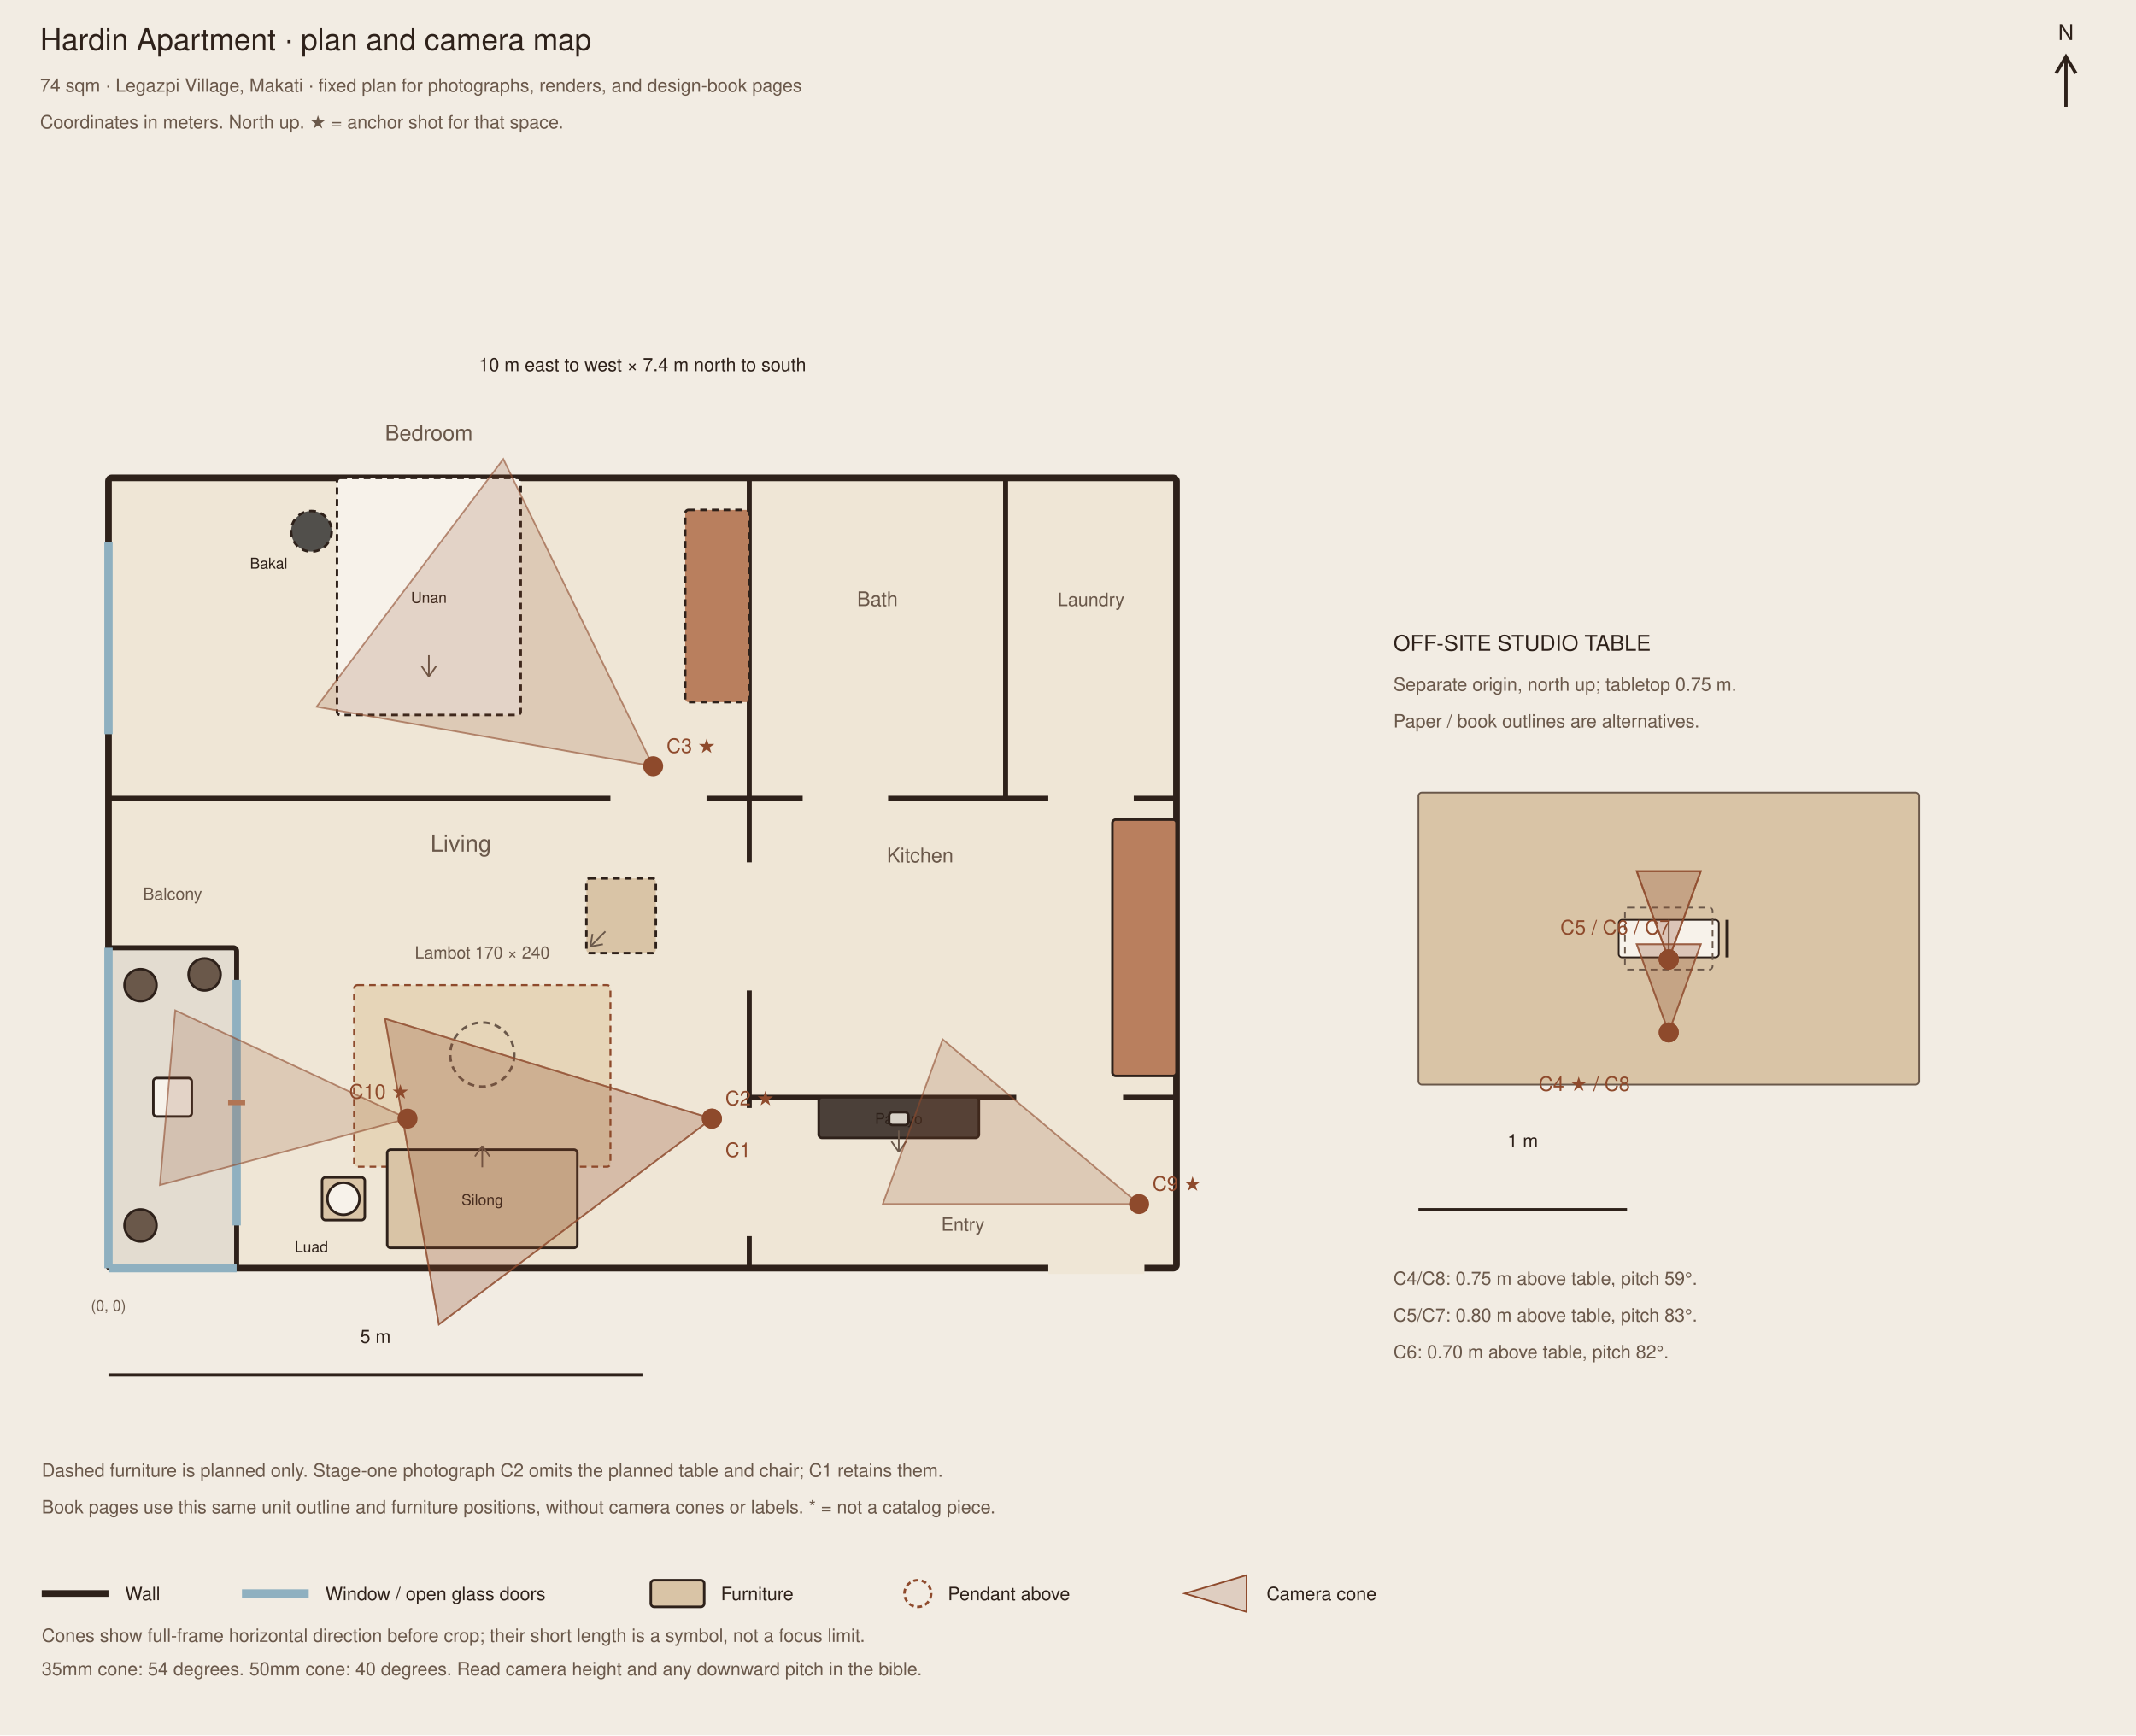
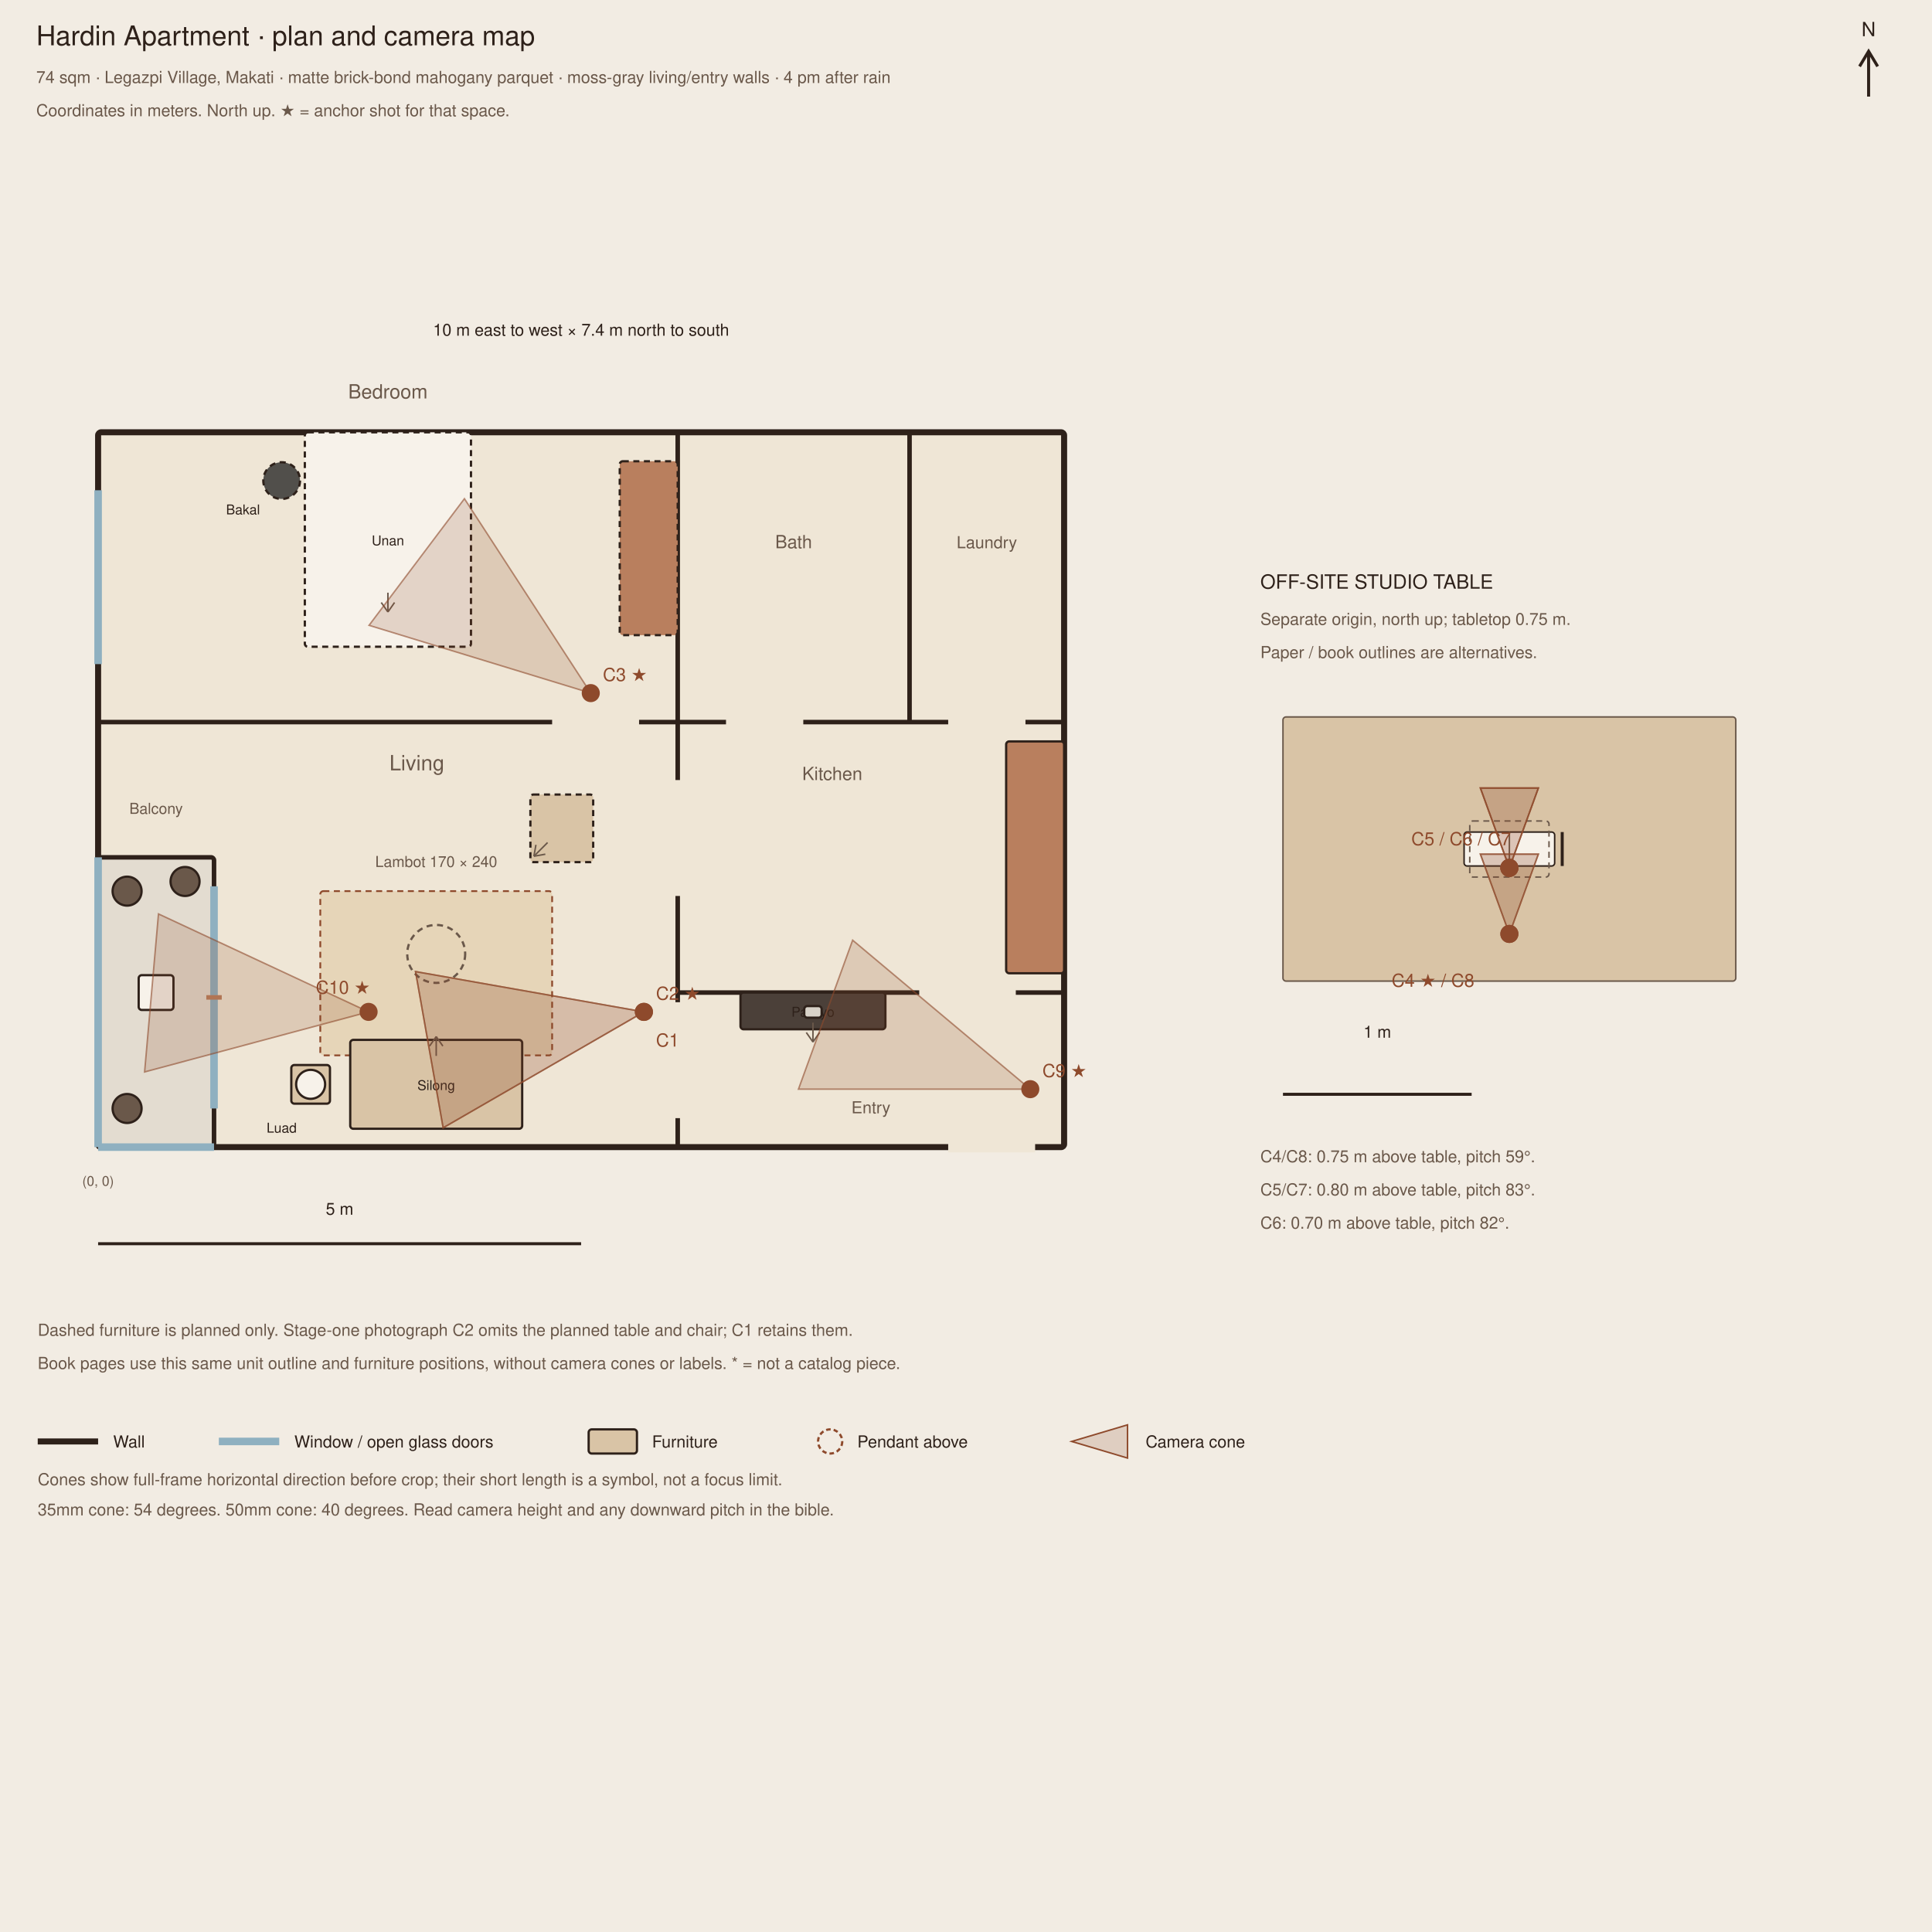
- <svg xmlns="http://www.w3.org/2000/svg" width="1280" height="1040" viewBox="0 0 1280 1040" font-family="Helvetica, Arial, sans-serif">
+ <svg xmlns="http://www.w3.org/2000/svg" width="1280" height="1280" viewBox="0 0 1280 1280" font-family="Helvetica, Arial, sans-serif">
  <rect width="100%" height="100%" fill="#F2ECE3" />
  <text x="24.0" y="30.0" font-size="18" font-weight="500" text-anchor="start" fill="#2E211A">Hardin Apartment · plan and camera map</text>
-   <text x="24.0" y="55.0" font-size="11" font-weight="400" text-anchor="start" fill="#6A584A">74 sqm · Legazpi Village, Makati · fixed plan for photographs, renders, and design-book pages</text>
+   <text x="24.0" y="55.0" font-size="11" font-weight="400" text-anchor="start" fill="#6A584A">74 sqm · Legazpi Village, Makati · matte brick-bond mahogany parquet · moss-gray living/entry walls · 4 pm after rain</text>
  <text x="24.0" y="77.0" font-size="11" font-weight="400" text-anchor="start" fill="#6A584A">Coordinates in meters. North up. ★ = anchor shot for that space.</text>
  <path d="M1238 64 L1238 34 M1232 44 L1238 34 L1244 44" stroke="#2E211A" stroke-width="2" fill="none" />
  <text x="1238.0" y="24.0" font-size="13" font-weight="400" text-anchor="middle" fill="#2E211A">N</text>
  <rect x="65" y="286.4" width="640" height="473.6" rx="2" fill="#EFE6D6" stroke="#2E211A" stroke-width="4" />
  <rect x="65" y="568" width="76.8" height="192" rx="2" fill="#E3DCD0" stroke="#2E211A" stroke-width="3" />
  <line x1="65" y1="760" x2="65" y2="568" stroke="#8FB0C0" stroke-width="5" />
  <line x1="65" y1="760" x2="141.8" y2="760" stroke="#8FB0C0" stroke-width="5" />
  <line x1="141.8" y1="734.4" x2="141.8" y2="587.2" stroke="#8FB0C0" stroke-width="5" />
  <line x1="136.68" y1="660.8" x2="146.92" y2="660.8" stroke="#B97F5E" stroke-width="3" />
  <line x1="65" y1="478.4" x2="705" y2="478.4" stroke="#2E211A" stroke-width="3" />
  <line x1="449" y1="760" x2="449" y2="286.4" stroke="#2E211A" stroke-width="3" />
  <line x1="449" y1="657.6" x2="705" y2="657.6" stroke="#2E211A" stroke-width="3" />
  <line x1="602.6" y1="478.4" x2="602.6" y2="286.4" stroke="#2E211A" stroke-width="3" />
  <line x1="365.8" y1="478.4" x2="423.4" y2="478.4" stroke="#EFE6D6" stroke-width="7" />
  <line x1="481.0" y1="478.4" x2="532.2" y2="478.4" stroke="#EFE6D6" stroke-width="7" />
  <line x1="628.2" y1="478.4" x2="679.4" y2="478.4" stroke="#EFE6D6" stroke-width="7" />
  <line x1="449" y1="740.8" x2="449" y2="664.0" stroke="#EFE6D6" stroke-width="7" />
  <line x1="449" y1="593.6" x2="449" y2="516.8" stroke="#EFE6D6" stroke-width="7" />
  <line x1="609.0" y1="657.6" x2="673.0" y2="657.6" stroke="#EFE6D6" stroke-width="7" />
  <line x1="628.2" y1="760" x2="685.8" y2="760" stroke="#EFE6D6" stroke-width="7" />
  <line x1="65" y1="440" x2="65" y2="324.8" stroke="#8FB0C0" stroke-width="5" />
  <rect x="212.2" y="590.4" width="153.6" height="108.8" rx="2" fill="#E6D5B8" stroke="#8E4A2C" stroke-width="1.2" stroke-dasharray="4 3" />
  <rect x="232.04" y="688.96" width="113.92" height="58.88" rx="2" fill="#D9C4A6" stroke="#2E211A" stroke-width="1.5" />
  <text x="289.0" y="722.2" font-size="9" font-weight="400" text-anchor="middle" fill="#2E211A">Silong</text>
  <line x1="289.0" y1="699.558" x2="289.0" y2="686.758" stroke="#6A584A" stroke-width="1" />
  <line x1="289.0" y1="686.758" x2="293.405" y2="693.049" stroke="#6A584A" stroke-width="1" />
  <line x1="289.0" y1="686.758" x2="284.595" y2="693.049" stroke="#6A584A" stroke-width="1" />
  <rect x="193.0" y="705.6" width="25.6" height="25.6" rx="2" fill="#D9C4A6" stroke="#2E211A" stroke-width="1.5" />
  <circle cx="205.8" cy="718.4" r="9.6" fill="#F7F2EA" stroke="#2E211A" stroke-width="1.5" />
  <text x="186.6" y="750.4" font-size="9" font-weight="400" text-anchor="middle" fill="#2E211A">Luad</text>
  <circle cx="289.0" cy="632" r="19.2" fill="none" stroke="#6A584A" stroke-width="1.5" stroke-dasharray="4 3" />
  <rect x="351.4" y="526.4" width="41.6" height="44.8" rx="2" fill="#D9C4A6" stroke="#2E211A" stroke-width="1.5" stroke-dasharray="4 3" />
  <line x1="362.787" y1="558.213" x2="353.736" y2="567.264" stroke="#6A584A" stroke-width="1" />
  <line x1="353.736" y1="567.264" x2="355.07" y2="559.701" stroke="#6A584A" stroke-width="1" />
  <line x1="353.736" y1="567.264" x2="361.299" y2="565.93" stroke="#6A584A" stroke-width="1" />
  <rect x="201.96" y="286.4" width="110.08" height="142.08" rx="2" fill="#F7F2EA" stroke="#2E211A" stroke-width="1.5" stroke-dasharray="4 3" />
  <text x="257.0" y="361.3" font-size="9" font-weight="400" text-anchor="middle" fill="#2E211A">Unan</text>
  <line x1="257.0" y1="392.666" x2="257.0" y2="405.466" stroke="#6A584A" stroke-width="1" />
  <line x1="257.0" y1="405.466" x2="252.595" y2="399.175" stroke="#6A584A" stroke-width="1" />
  <line x1="257.0" y1="405.466" x2="261.405" y2="399.175" stroke="#6A584A" stroke-width="1" />
  <circle cx="186.6" cy="318.4" r="12.16" fill="#514F4B" stroke="#2E211A" stroke-width="1.5" stroke-dasharray="4 3" />
  <text x="161.0" y="340.8" font-size="9" font-weight="400" text-anchor="middle" fill="#2E211A">Bakal</text>
  <rect x="410.6" y="305.6" width="38.4" height="115.2" rx="2" fill="#B97F5E" stroke="#2E211A" stroke-width="1.5" stroke-dasharray="4 3" />
  <rect x="490.6" y="657.6" width="96.0" height="24.32" rx="2" fill="#4B4039" stroke="#2E211A" stroke-width="1.5" />
  <text x="538.6" y="673.6" font-size="9" font-weight="400" text-anchor="middle" fill="#2E211A">Pasilyo</text>
  <line x1="538.6" y1="677.542" x2="538.6" y2="690.342" stroke="#6A584A" stroke-width="1" />
  <line x1="538.6" y1="690.342" x2="534.195" y2="684.051" stroke="#6A584A" stroke-width="1" />
  <line x1="538.6" y1="690.342" x2="543.005" y2="684.051" stroke="#6A584A" stroke-width="1" />
  <rect x="532.84" y="666.56" width="11.52" height="7.68" rx="2" fill="#D8D2C8" stroke="#2E211A" stroke-width="1.5" />
  <rect x="91.88" y="646.08" width="23.04" height="23.04" rx="2" fill="#F7F2EA" stroke="#2E211A" stroke-width="1.5" />
  <circle cx="84.2" cy="734.4" r="9.6" fill="#6A584A" stroke="#2E211A" stroke-width="1.5" />
  <circle cx="84.2" cy="590.4" r="9.6" fill="#6A584A" stroke="#2E211A" stroke-width="1.5" />
  <circle cx="122.6" cy="584.0" r="9.6" fill="#6A584A" stroke="#2E211A" stroke-width="1.5" />
  <rect x="666.6" y="491.2" width="38.4" height="153.6" rx="2" fill="#B97F5E" stroke="#2E211A" stroke-width="1.5" />
  <text x="276.2" y="510.4" font-size="14" font-weight="400" text-anchor="middle" fill="#6A584A">Living</text>
  <text x="257.0" y="264.0" font-size="13" font-weight="400" text-anchor="middle" fill="#6A584A">Bedroom</text>
  <text x="525.8" y="363.2" font-size="12" font-weight="400" text-anchor="middle" fill="#6A584A">Bath</text>
  <text x="653.8" y="363.2" font-size="11" font-weight="400" text-anchor="middle" fill="#6A584A">Laundry</text>
  <text x="551.4" y="516.8" font-size="12" font-weight="400" text-anchor="middle" fill="#6A584A">Kitchen</text>
  <text x="577.0" y="737.6" font-size="11" font-weight="400" text-anchor="middle" fill="#6A584A">Entry</text>
  <text x="103.4" y="539.2" font-size="10" font-weight="400" text-anchor="middle" fill="#6A584A">Balcony</text>
  <text x="385.0" y="222.4" font-size="11" font-weight="400" text-anchor="middle" fill="#2E211A">10 m east to west × 7.4 m north to south</text>
  <text x="65.0" y="785.6" font-size="9" font-weight="400" text-anchor="middle" fill="#6A584A">(0, 0)</text>
  <text x="289.0" y="574.4" font-size="10" font-weight="400" text-anchor="middle" fill="#6A584A">Lambot 170 × 240</text>
-   <polygon points="426.6,670.4 263.0,793.7 230.7,610.5" fill="#8E4A2C" fill-opacity="0.1" stroke="#8E4A2C" stroke-width="1" stroke-opacity="0.6" data-camera="C1" data-shot="hardin-g01-living-plan" data-x="5.65" data-y="1.4" data-heading="260.0" data-lens="35" data-height="1.2" data-space="project" />
+   <polygon points="426.6,670.4 293.6,747.2 275.3,643.7" fill="#8E4A2C" fill-opacity="0.1" stroke="#8E4A2C" stroke-width="1" stroke-opacity="0.6" data-camera="C1" data-shot="hardin-g01-living-plan" data-x="5.65" data-y="1.4" data-heading="260.0" data-lens="50" data-height="1.2" data-space="project" />
  <circle cx="426.6" cy="670.4" r="6" fill="#8E4A2C" />
  <text x="434.6" y="693.4" font-size="12" font-weight="500" text-anchor="start" fill="#8E4A2C">C1</text>
-   <polygon points="426.6,670.4 263.0,793.7 230.7,610.5" fill="#8E4A2C" fill-opacity="0.18" stroke="#8E4A2C" stroke-width="1" stroke-opacity="0.6" data-camera="C2" data-shot="hardin-hero" data-x="5.65" data-y="1.4" data-heading="260.0" data-lens="35" data-height="1.2" data-space="project" />
+   <polygon points="426.6,670.4 293.6,747.2 275.3,643.7" fill="#8E4A2C" fill-opacity="0.18" stroke="#8E4A2C" stroke-width="1" stroke-opacity="0.6" data-camera="C2" data-shot="hardin-hero" data-x="5.65" data-y="1.4" data-heading="260.0" data-lens="50" data-height="1.2" data-space="project" />
  <circle cx="426.6" cy="670.4" r="6" fill="#8E4A2C" />
  <text x="434.6" y="662.4" font-size="12" font-weight="500" text-anchor="start" fill="#8E4A2C">C2 ★</text>
-   <polygon points="391.4,459.2 189.7,423.6 301.6,275.1" fill="#8E4A2C" fill-opacity="0.18" stroke="#8E4A2C" stroke-width="1" stroke-opacity="0.6" data-camera="C3" data-shot="hardin-g03-bedroom-plan" data-x="5.1" data-y="4.7" data-heading="307.0" data-lens="35" data-height="1.1" data-space="project" />
+   <polygon points="391.4,459.2 244.5,414.3 307.7,330.4" fill="#8E4A2C" fill-opacity="0.18" stroke="#8E4A2C" stroke-width="1" stroke-opacity="0.6" data-camera="C3" data-shot="hardin-g03-bedroom-plan" data-x="5.1" data-y="4.7" data-heading="307.0" data-lens="50" data-height="1.2" data-space="project" />
  <circle cx="391.4" cy="459.2" r="6" fill="#8E4A2C" />
  <text x="399.4" y="451.2" font-size="12" font-weight="500" text-anchor="start" fill="#8E4A2C">C3 ★</text>
  <polygon points="682.6,721.6 529.0,721.6 564.9,622.9" fill="#8E4A2C" fill-opacity="0.18" stroke="#8E4A2C" stroke-width="1" stroke-opacity="0.6" data-camera="C9" data-shot="hardin-g09-entry" data-x="9.65" data-y="0.6" data-heading="290.0" data-lens="50" data-height="1.2" data-space="project" />
  <circle cx="682.6" cy="721.6" r="6" fill="#8E4A2C" />
  <text x="690.6" y="713.6" font-size="12" font-weight="500" text-anchor="start" fill="#8E4A2C">C9 ★</text>
-   <polygon points="244.2,670.4 95.8,710.2 105.0,605.5" fill="#8E4A2C" fill-opacity="0.18" stroke="#8E4A2C" stroke-width="1" stroke-opacity="0.6" data-camera="C10" data-shot="hardin-g10-balcony" data-x="2.8" data-y="1.4" data-heading="275.0" data-lens="50" data-height="1.0" data-space="project" />
+   <polygon points="244.2,670.4 95.8,710.2 105.0,605.5" fill="#8E4A2C" fill-opacity="0.18" stroke="#8E4A2C" stroke-width="1" stroke-opacity="0.6" data-camera="C10" data-shot="hardin-g10-balcony" data-x="2.8" data-y="1.4" data-heading="275.0" data-lens="50" data-height="1.2" data-space="project" />
  <circle cx="244.2" cy="670.4" r="6" fill="#8E4A2C" />
  <text x="209.2" y="658.4" font-size="12" font-weight="500" text-anchor="start" fill="#8E4A2C">C10 ★</text>
  <line x1="65" y1="824.0" x2="385" y2="824.0" stroke="#2E211A" stroke-width="2" />
  <text x="225.0" y="804.8" font-size="11" font-weight="400" text-anchor="middle" fill="#2E211A">5 m</text>
  <rect x="850" y="475.0" width="300.0" height="175.0" rx="2" fill="#D9C4A6" stroke="#6A584A" stroke-width="1" />
  <rect x="970.0" y="551.25" width="60.0" height="22.5" rx="2" fill="#F7F2EA" stroke="#2E211A" stroke-width="1" />
  <line x1="1000.0" y1="573.75" x2="1000.0" y2="551.25" stroke="#6A584A" stroke-width="1" />
  <rect x="973.75" y="543.938" width="52.5" height="37.125" rx="2" fill="none" stroke="#6A584A" stroke-width="1" stroke-dasharray="4 3" />
  <line x1="1035.0" y1="573.75" x2="1035.0" y2="551.25" stroke="#2E211A" stroke-width="2" />
  <text x="835.0" y="390.0" font-size="13" font-weight="400" text-anchor="start" fill="#2E211A">OFF-SITE STUDIO TABLE</text>
  <text x="835.0" y="414.0" font-size="11" font-weight="400" text-anchor="start" fill="#6A584A">Separate origin, north up; tabletop 0.75 m.</text>
  <text x="835.0" y="436.0" font-size="11" font-weight="400" text-anchor="start" fill="#6A584A">Paper / book outlines are alternatives.</text>
  <polygon points="1000.0,618.8 980.8,565.9 1019.2,565.9" fill="#8E4A2C" fill-opacity="0.18" stroke="#8E4A2C" stroke-width="1" stroke-opacity="0.6" data-camera="C4" data-shot="hardin-g04-book-cover" data-x="1.2" data-y="0.25" data-heading="0.0" data-lens="50" data-height="1.5" data-space="studio" />
  <circle cx="1000.0" cy="618.75" r="6" fill="#8E4A2C" />
  <text x="922.0" y="653.8" font-size="12" font-weight="500" text-anchor="start" fill="#8E4A2C">C4 ★ / C8</text>
  <polygon points="1000.0,575.0 980.8,522.1 1019.2,522.1" fill="#8E4A2C" fill-opacity="0.1" stroke="#8E4A2C" stroke-width="1" stroke-opacity="0.6" data-camera="C5" data-shot="hardin-g05-book-layout" data-x="1.2" data-y="0.6" data-heading="0.0" data-lens="50" data-height="1.55" data-space="studio" />
  <circle cx="1000.0" cy="575.0" r="6" fill="#8E4A2C" />
  <text x="935.0" y="560.0" font-size="12" font-weight="500" text-anchor="start" fill="#8E4A2C">C5 / C6 / C7</text>
  <polygon points="1000.0,575.0 980.8,522.1 1019.2,522.1" fill="#8E4A2C" fill-opacity="0.1" stroke="#8E4A2C" stroke-width="1" stroke-opacity="0.6" data-camera="C6" data-shot="hardin-g06-moodboard" data-x="1.2" data-y="0.6" data-heading="0.0" data-lens="50" data-height="1.45" data-space="studio" />
  <circle cx="1000.0" cy="575.0" r="6" fill="#8E4A2C" />
  <polygon points="1000.0,575.0 980.8,522.1 1019.2,522.1" fill="#8E4A2C" fill-opacity="0.1" stroke="#8E4A2C" stroke-width="1" stroke-opacity="0.6" data-camera="C7" data-shot="hardin-g07-floor-plan" data-x="1.2" data-y="0.6" data-heading="0.0" data-lens="50" data-height="1.55" data-space="studio" />
  <circle cx="1000.0" cy="575.0" r="6" fill="#8E4A2C" />
  <polygon points="1000.0,618.8 980.8,565.9 1019.2,565.9" fill="#8E4A2C" fill-opacity="0.1" stroke="#8E4A2C" stroke-width="1" stroke-opacity="0.6" data-camera="C8" data-shot="hardin-g08-sourcing-list" data-x="1.2" data-y="0.25" data-heading="0.0" data-lens="50" data-height="1.5" data-space="studio" />
  <circle cx="1000.0" cy="618.75" r="6" fill="#8E4A2C" />
  <line x1="850" y1="725.0" x2="975" y2="725.0" stroke="#2E211A" stroke-width="2" />
  <text x="912.5" y="687.5" font-size="11" font-weight="400" text-anchor="middle" fill="#2E211A">1 m</text>
  <text x="835.0" y="770.0" font-size="11" font-weight="400" text-anchor="start" fill="#6A584A">C4/C8: 0.75 m above table, pitch 59°.</text>
  <text x="835.0" y="792.0" font-size="11" font-weight="400" text-anchor="start" fill="#6A584A">C5/C7: 0.80 m above table, pitch 83°.</text>
  <text x="835.0" y="814.0" font-size="11" font-weight="400" text-anchor="start" fill="#6A584A">C6: 0.70 m above table, pitch 82°.</text>
  <text x="25.0" y="885.0" font-size="11" font-weight="400" text-anchor="start" fill="#6A584A">Dashed furniture is planned only. Stage-one photograph C2 omits the planned table and chair; C1 retains them.</text>
  <text x="25.0" y="907.0" font-size="11" font-weight="400" text-anchor="start" fill="#6A584A">Book pages use this same unit outline and furniture positions, without camera cones or labels. * = not a catalog piece.</text>
  <line x1="25" y1="955" x2="65" y2="955" stroke="#2E211A" stroke-width="4" />
  <text x="75.0" y="959.0" font-size="11" font-weight="400" text-anchor="start" fill="#2E211A">Wall</text>
  <line x1="145" y1="955" x2="185" y2="955" stroke="#8FB0C0" stroke-width="5" />
  <text x="195.0" y="959.0" font-size="11" font-weight="400" text-anchor="start" fill="#2E211A">Window / open glass doors</text>
  <rect x="390" y="947" width="32" height="16" fill="#D9C4A6" stroke="#2E211A" stroke-width="1.5" rx="2" />
  <text x="432.0" y="959.0" font-size="11" font-weight="400" text-anchor="start" fill="#2E211A">Furniture</text>
  <circle cx="550" cy="955" r="8" fill="none" stroke="#8E4A2C" stroke-width="1.5" stroke-dasharray="3 2" />
  <text x="568.0" y="959.0" font-size="11" font-weight="400" text-anchor="start" fill="#2E211A">Pendant above</text>
  <polygon points="710,955 747,944 747,966" fill="#8E4A2C" fill-opacity="0.18" stroke="#8E4A2C" stroke-width="1" />
  <text x="759.0" y="959.0" font-size="11" font-weight="400" text-anchor="start" fill="#2E211A">Camera cone</text>
  <text x="25.0" y="984.0" font-size="11" font-weight="400" text-anchor="start" fill="#6A584A">Cones show full-frame horizontal direction before crop; their short length is a symbol, not a focus limit.</text>
  <text x="25.0" y="1004.0" font-size="11" font-weight="400" text-anchor="start" fill="#6A584A">35mm cone: 54 degrees. 50mm cone: 40 degrees. Read camera height and any downward pitch in the bible.</text>
</svg>
